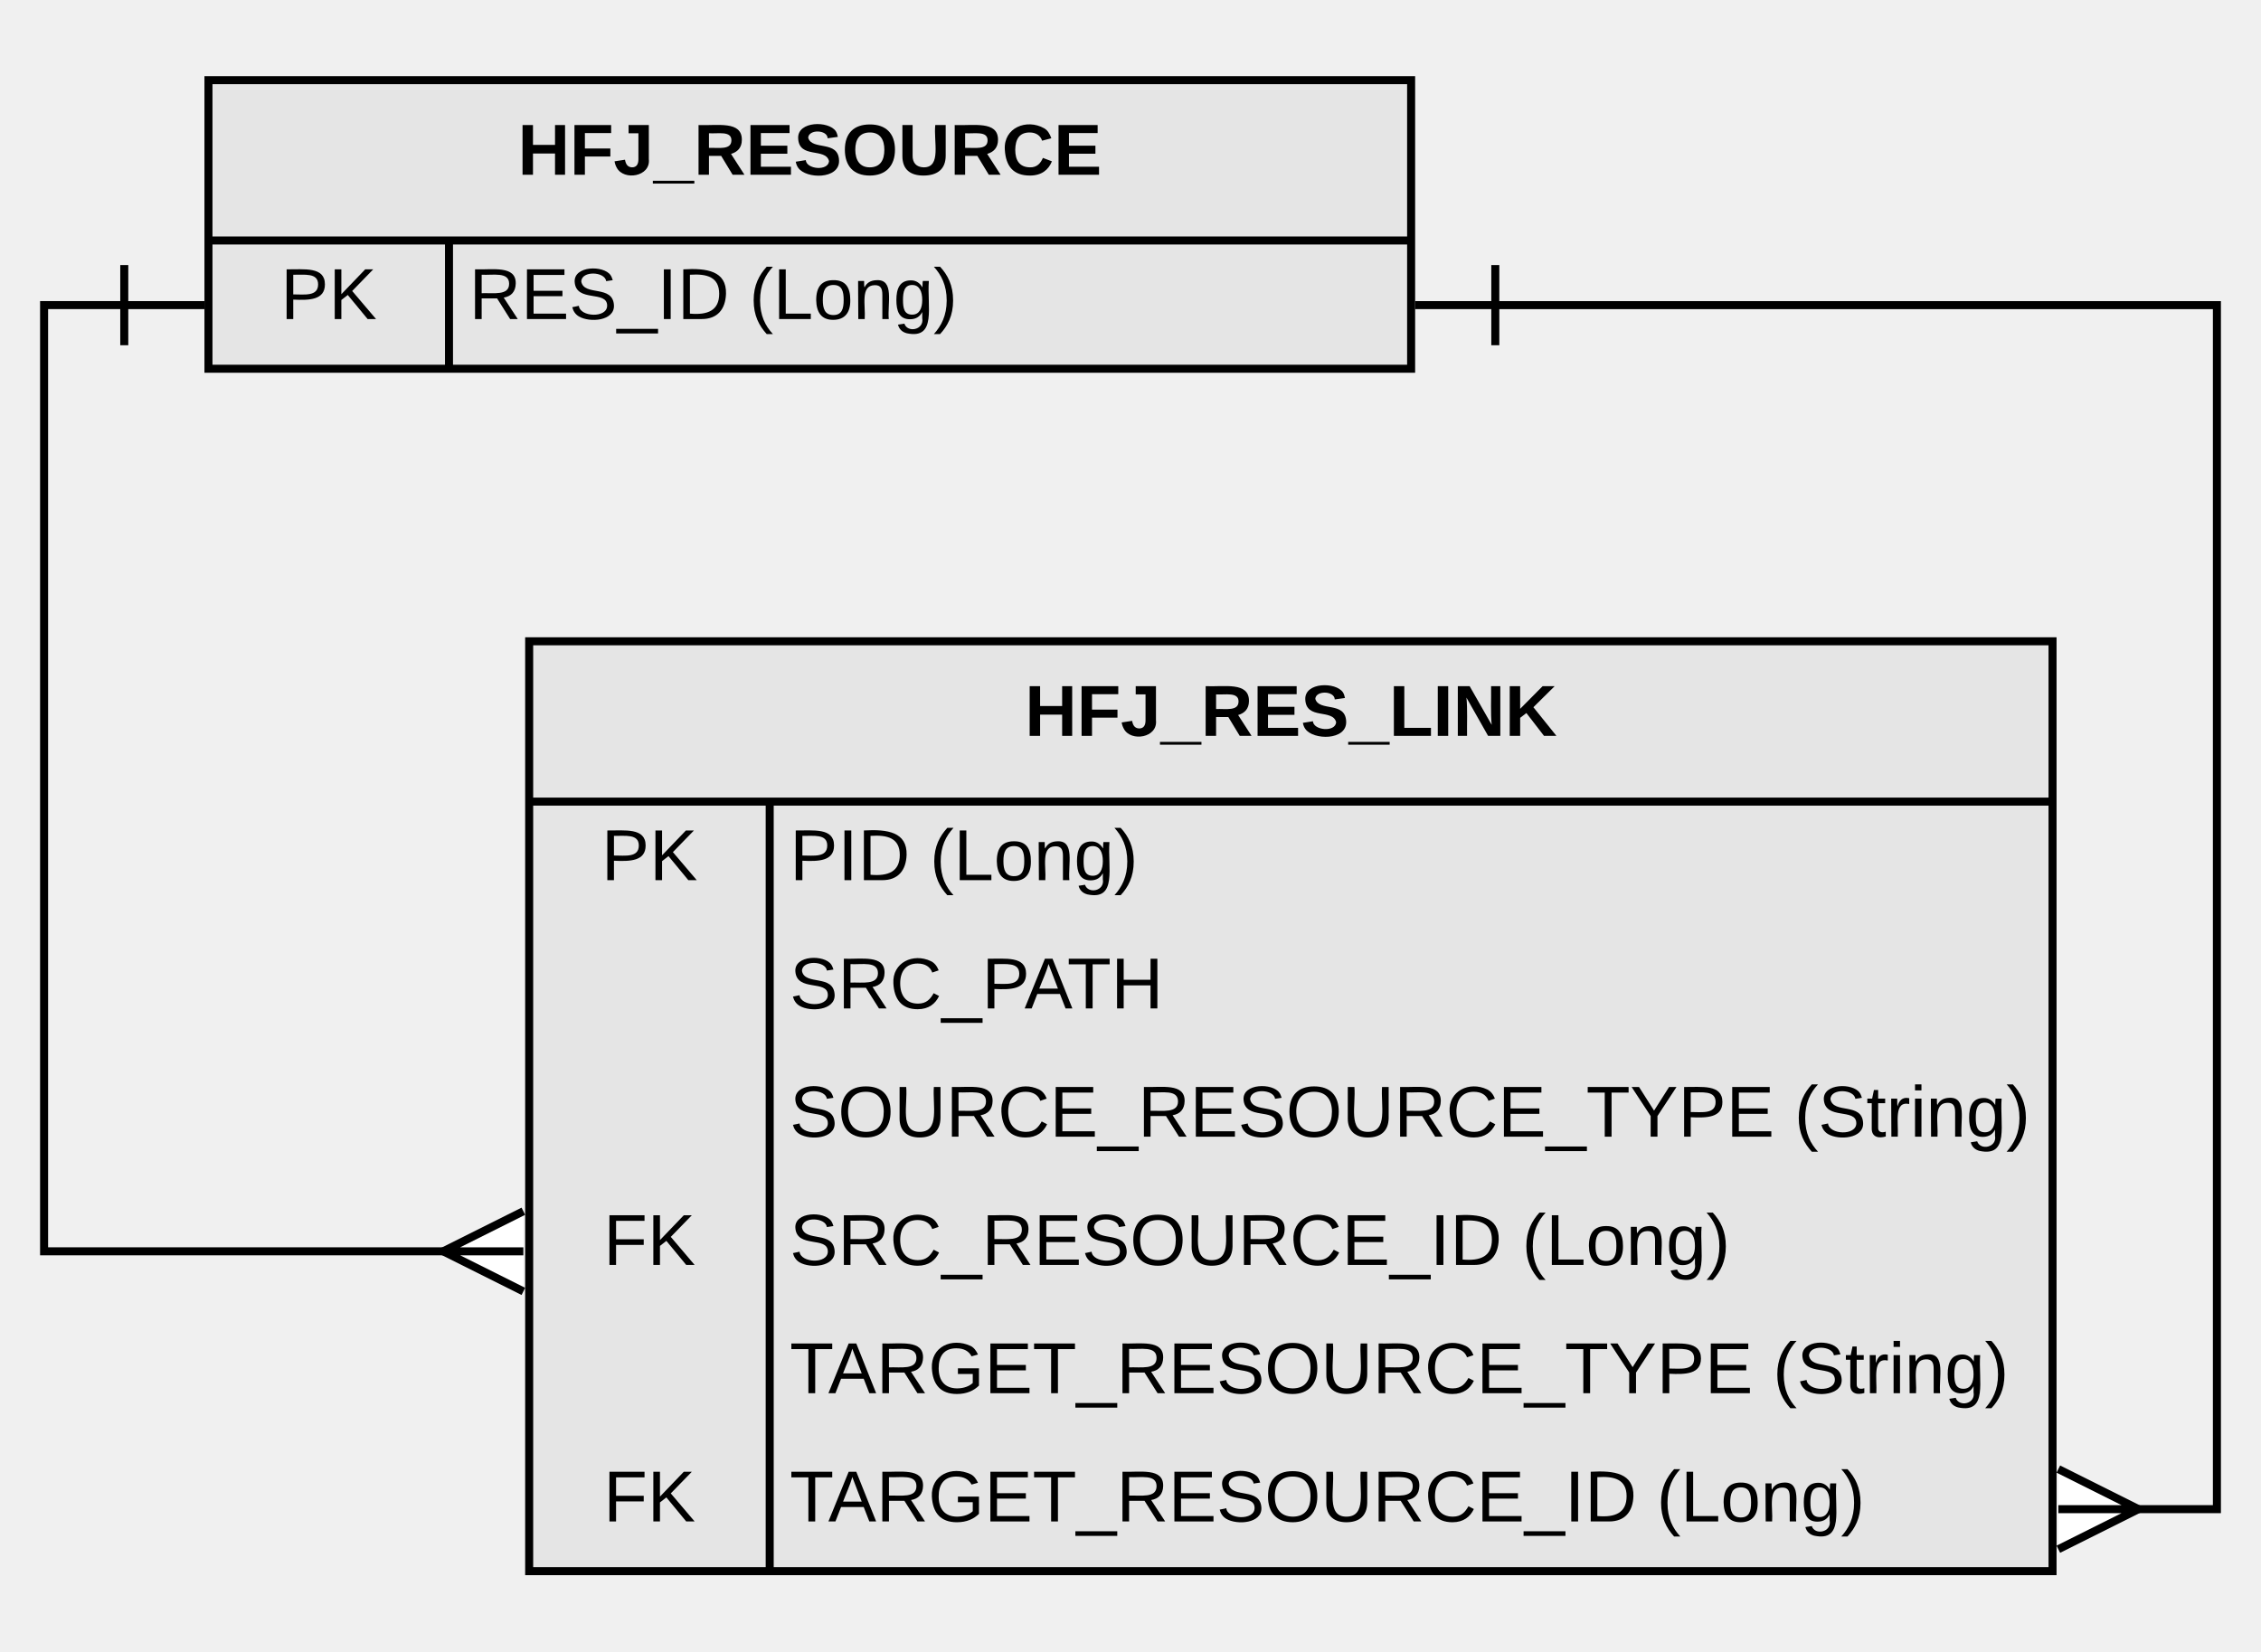
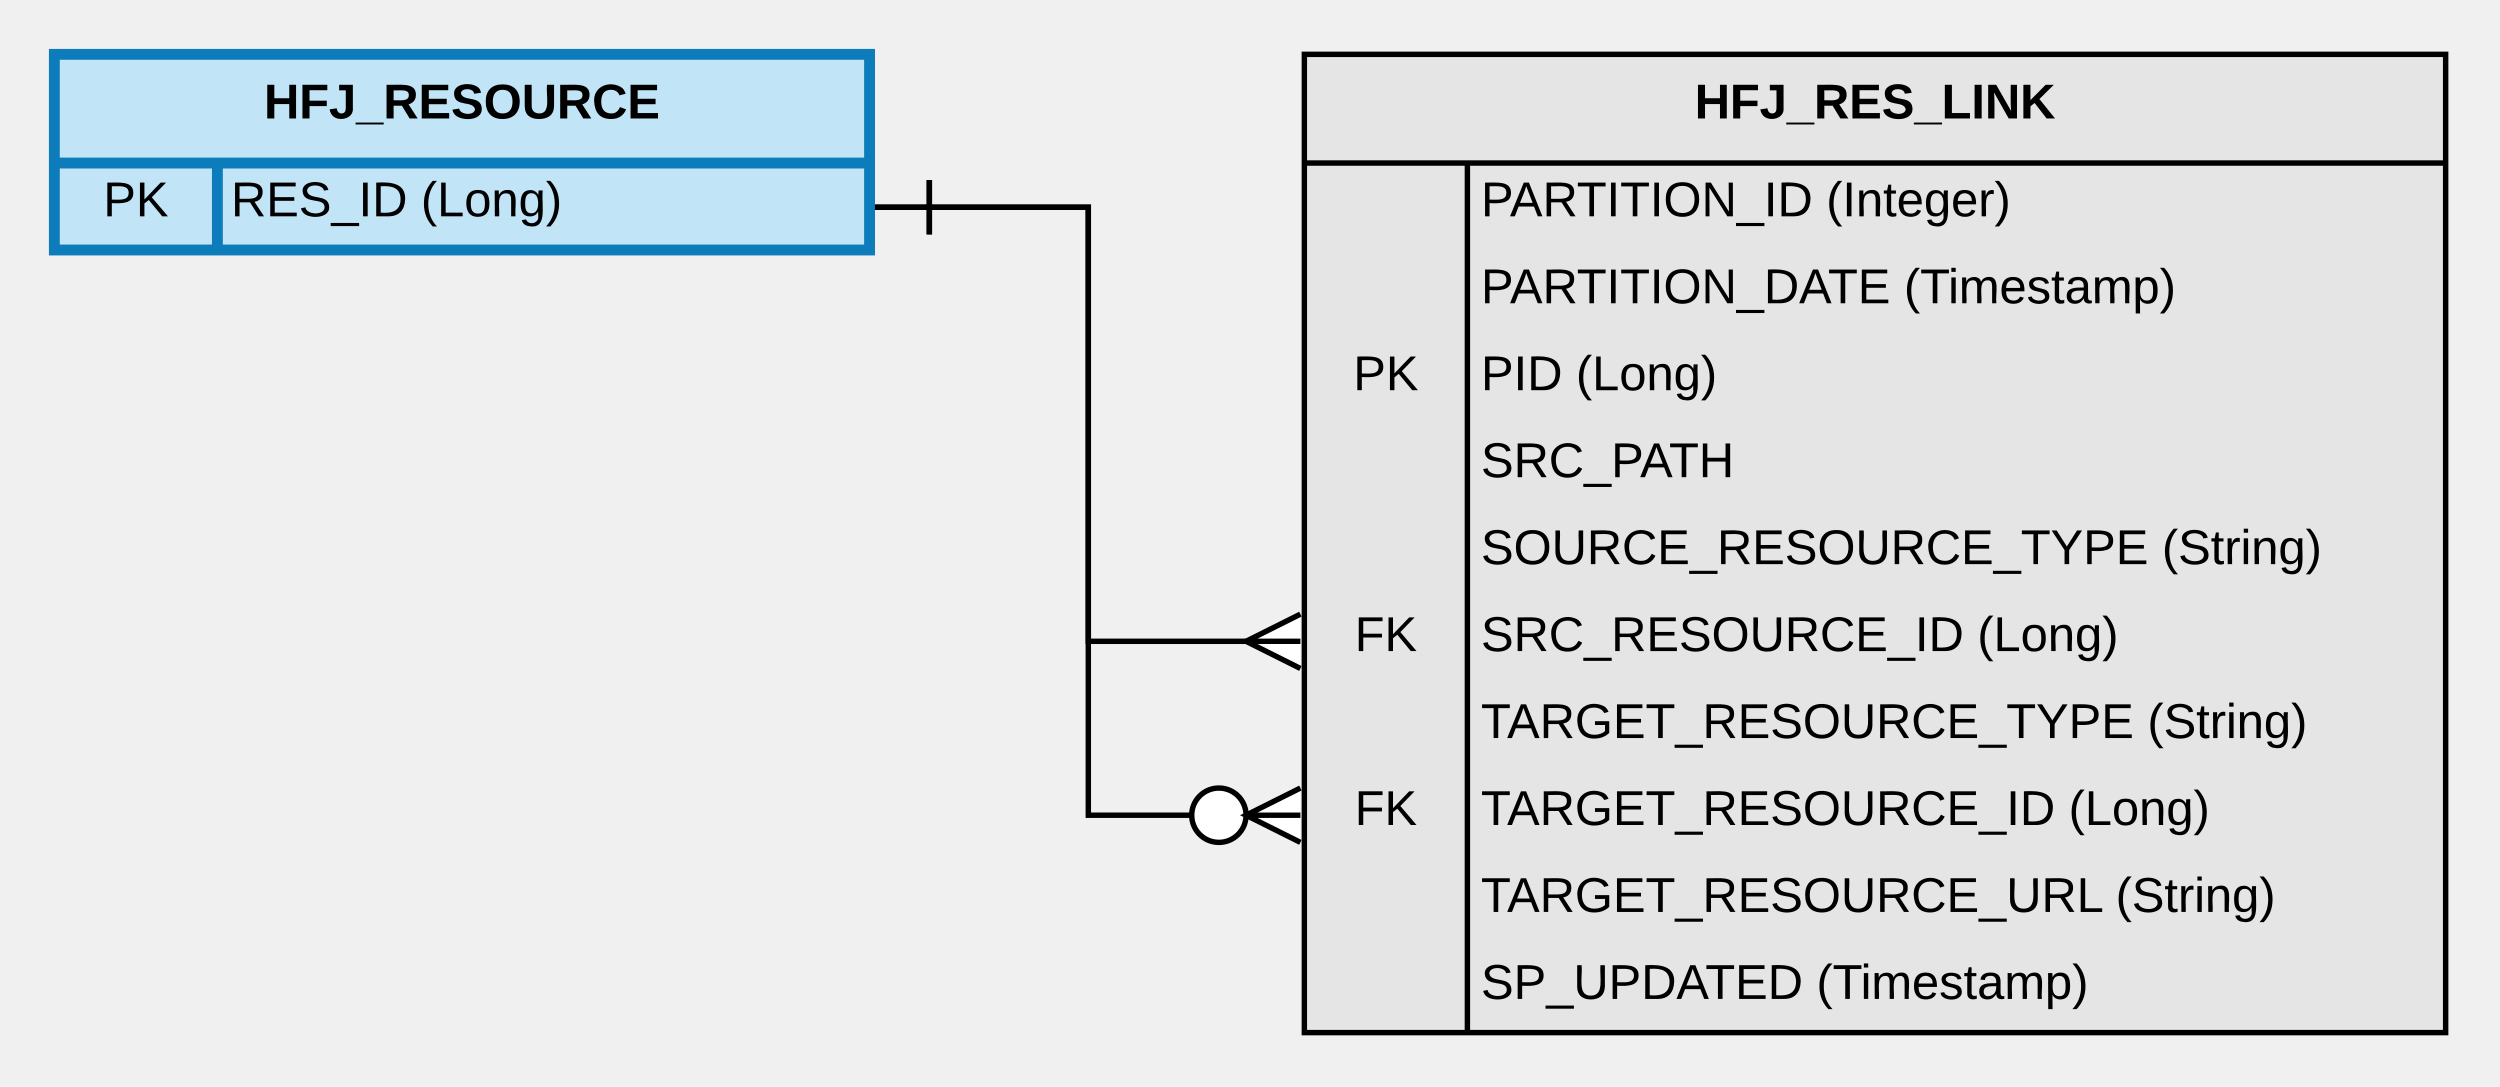
- <svg xmlns="http://www.w3.org/2000/svg" xmlns:ns1="lucid" xmlns:xlink="http://www.w3.org/1999/xlink" width="564" height="412">
-   <g transform="translate(-228 -240)" ns1:page-tab-id="nBqQybMt1J-_">
-     <path d="M280 260h300v72H280z" fill="#e5e5e5" />
-     <path d="M280 260h300v72H280zM280 300h300M340 300v32" stroke="#000" stroke-width="2" fill="none" />
+ <svg xmlns="http://www.w3.org/2000/svg" xmlns:ns1="lucid" xmlns:xlink="http://www.w3.org/1999/xlink" width="920" height="400">
+   <g transform="translate(-260 -240)" ns1:page-tab-id="nBqQybMt1J-_">
+     <path d="M280 260h300v72H280z" fill="#c1e4f7" />
+     <path d="M280 260h300v72H280zM280 300h300M340 300v32" stroke="#0c7cba" stroke-width="4" fill="none" />
    <use xlink:href="#a" transform="matrix(1,0,0,1,290,260) translate(67.15 23.6)" />
    <use xlink:href="#b" transform="matrix(1,0,0,1,285,302.5) translate(13 17.1)" />
    <use xlink:href="#c" transform="matrix(1,0,0,1,345,302.5) translate(0 17.1)" />
    <use xlink:href="#d" transform="matrix(1,0,0,1,345,302.5) translate(69.9 17.1)" />
-     <path d="M360 400h380v232H360z" fill="#e5e5e5" />
-     <path d="M360 400h380v232H360zM360 440h380M420 440v192" stroke="#000" stroke-width="2" fill="none" />
-     <use xlink:href="#e" transform="matrix(1,0,0,1,370,400) translate(113.65 23.6)" />
-     <use xlink:href="#b" transform="matrix(1,0,0,1,365,442.5) translate(13 17.1)" />
-     <use xlink:href="#f" transform="matrix(1,0,0,1,425,442.5) translate(0 17.1)" />
-     <use xlink:href="#d" transform="matrix(1,0,0,1,425,442.5) translate(34.95 17.1)" />
-     <use xlink:href="#g" transform="matrix(1,0,0,1,425,474.5) translate(0 17.1)" />
-     <use xlink:href="#h" transform="matrix(1,0,0,1,425,506.5) translate(0 17.1)" />
-     <use xlink:href="#i" transform="matrix(1,0,0,1,425,506.5) translate(250.6 17.1)" />
-     <use xlink:href="#j" transform="matrix(1,0,0,1,365,538.5) translate(13.525 17.1)" />
-     <use xlink:href="#k" transform="matrix(1,0,0,1,425,538.5) translate(0 17.1)" />
-     <use xlink:href="#l" transform="matrix(1,0,0,1,425,538.5) translate(182.65 17.1)" />
-     <use xlink:href="#m" transform="matrix(1,0,0,1,425,570.5) translate(0 17.1)" />
-     <use xlink:href="#i" transform="matrix(1,0,0,1,425,570.5) translate(245.25 17.1)" />
-     <use xlink:href="#j" transform="matrix(1,0,0,1,365,602.5) translate(13.525 17.1)" />
-     <use xlink:href="#n" transform="matrix(1,0,0,1,425,602.5) translate(0 17.1)" />
-     <use xlink:href="#l" transform="matrix(1,0,0,1,425,602.5) translate(216.25 17.1)" />
-     <path d="M340.18 552.2H239V316.12h20" stroke="#000" stroke-width="2" fill="none" />
-     <path d="M358.55 562.2l-20-10 20-10M358.55 552.2h-20M259 306.13v20M279 316.13h-20" stroke="#000" stroke-width="2" fill="#fff" />
-     <path d="M759.82 616.53H781v-300.4H601" stroke="#000" stroke-width="2" fill="none" />
-     <path d="M741.45 606.53l20 10-20 10M741.45 616.53h20M601 326.13v-20M581 316.13h20" stroke="#000" stroke-width="2" fill="#fff" />
+     <path d="M740 260h420v360H740z" fill="#e5e5e5" />
+     <path d="M740 260h420v360H740zM740 300h420M800 300v320" stroke="#000" stroke-width="2" fill="none" />
+     <use xlink:href="#e" transform="matrix(1,0,0,1,750,260) translate(133.65 23.6)" />
+     <use xlink:href="#f" transform="matrix(1,0,0,1,805,302.5) translate(0 17.1)" />
+     <use xlink:href="#g" transform="matrix(1,0,0,1,805,302.5) translate(127.05 17.1)" />
+     <use xlink:href="#h" transform="matrix(1,0,0,1,805,334.5) translate(0 17.1)" />
+     <use xlink:href="#i" transform="matrix(1,0,0,1,805,334.5) translate(155.65 17.1)" />
+     <use xlink:href="#b" transform="matrix(1,0,0,1,745,366.5) translate(13 17.1)" />
+     <use xlink:href="#j" transform="matrix(1,0,0,1,805,366.5) translate(0 17.1)" />
+     <use xlink:href="#d" transform="matrix(1,0,0,1,805,366.5) translate(34.95 17.1)" />
+     <use xlink:href="#k" transform="matrix(1,0,0,1,805,398.5) translate(0 17.1)" />
+     <use xlink:href="#l" transform="matrix(1,0,0,1,805,430.5) translate(0 17.1)" />
+     <use xlink:href="#m" transform="matrix(1,0,0,1,805,430.5) translate(250.6 17.1)" />
+     <use xlink:href="#n" transform="matrix(1,0,0,1,745,462.5) translate(13.525 17.1)" />
+     <use xlink:href="#o" transform="matrix(1,0,0,1,805,462.5) translate(0 17.1)" />
+     <use xlink:href="#p" transform="matrix(1,0,0,1,805,462.5) translate(182.65 17.1)" />
+     <use xlink:href="#q" transform="matrix(1,0,0,1,805,494.5) translate(0 17.1)" />
+     <use xlink:href="#m" transform="matrix(1,0,0,1,805,494.5) translate(245.25 17.1)" />
+     <use xlink:href="#n" transform="matrix(1,0,0,1,745,526.5) translate(13.525 17.1)" />
+     <use xlink:href="#r" transform="matrix(1,0,0,1,805,526.5) translate(0 17.1)" />
+     <use xlink:href="#p" transform="matrix(1,0,0,1,805,526.5) translate(216.25 17.1)" />
+     <use xlink:href="#s" transform="matrix(1,0,0,1,805,558.5) translate(0 17.1)" />
+     <use xlink:href="#m" transform="matrix(1,0,0,1,805,558.5) translate(233.55 17.1)" />
+     <use xlink:href="#t" transform="matrix(1,0,0,1,805,590.5) translate(0 17.1)" />
+     <use xlink:href="#i" transform="matrix(1,0,0,1,805,590.5) translate(123.45 17.1)" />
+     <path d="M720.18 476H660.5V316.27H602" stroke="#000" stroke-width="2" fill="none" />
+     <path d="M738.55 486l-20-10 20-10M738.55 476h-20M602 326.27v-20M582 316.27h20" stroke="#000" stroke-width="2" fill="#fff" />
+     <path d="M700 540h-39.5V316.27H602" stroke="#000" stroke-width="2" fill="none" />
+     <path d="M738.55 550l-20-10 20-10M738.55 540h-20M718.55 540c0 5.52-4.47 10-10 10-5.52 0-10-4.48-10-10s4.48-10 10-10c5.53 0 10 4.48 10 10M602 326.27v-20M582 316.27h20" stroke="#000" stroke-width="2" fill="#fff" />
    <defs>
-       <path d="M186 0v-106H76V0H24v-248h52v99h110v-99h50V0h-50" id="o" />
-       <path d="M76-208v77h127v40H76V0H24v-248h183v40H76" id="p" />
-       <path d="M176-78C186 10 51 31 16-35c-5-9-9-19-11-32l52-8c4 21 12 37 35 38 23 0 32-16 32-40v-130H75v-41h101v170" id="q" />
-       <path d="M-4 44V30h207v14H-4" id="r" />
-       <path d="M240-174c0 40-23 61-54 70L253 0h-59l-57-94H76V0H24v-248c93 4 217-23 216 74zM76-134c48-2 112 12 112-38 0-48-66-32-112-35v73" id="s" />
-       <path d="M24 0v-248h195v40H76v63h132v40H76v65h150V0H24" id="t" />
-       <path d="M169-182c-1-43-94-46-97-3 18 66 151 10 154 114 3 95-165 93-204 36-6-8-10-19-12-30l50-8c3 46 112 56 116 5-17-69-150-10-154-114-4-87 153-88 188-35 5 8 8 18 10 28" id="u" />
-       <path d="M140-251c80 0 125 45 125 126S219 4 139 4C58 4 15-44 15-125s44-126 125-126zm-1 214c52 0 73-35 73-88 0-50-21-86-72-86-52 0-73 35-73 86s22 88 72 88" id="v" />
-       <path d="M238-95c0 69-44 99-111 99C63 4 22-25 22-93v-155h51v151c-1 38 19 59 55 60 90 1 49-130 58-211h52v153" id="w" />
-       <path d="M67-125c0 53 21 87 73 88 37 1 54-22 65-47l45 17C233-25 199 4 140 4 58 4 20-42 15-125 8-235 124-281 211-232c18 10 29 29 36 50l-46 12c-8-25-30-41-62-41-52 0-71 34-72 86" id="x" />
+       <path d="M186 0v-106H76V0H24v-248h52v99h110v-99h50V0h-50" id="u" />
+       <path d="M76-208v77h127v40H76V0H24v-248h183v40H76" id="v" />
+       <path d="M176-78C186 10 51 31 16-35c-5-9-9-19-11-32l52-8c4 21 12 37 35 38 23 0 32-16 32-40v-130H75v-41h101v170" id="w" />
+       <path d="M-4 44V30h207v14H-4" id="x" />
+       <path d="M240-174c0 40-23 61-54 70L253 0h-59l-57-94H76V0H24v-248c93 4 217-23 216 74zM76-134c48-2 112 12 112-38 0-48-66-32-112-35v73" id="y" />
+       <path d="M24 0v-248h195v40H76v63h132v40H76v65h150V0H24" id="z" />
+       <path d="M169-182c-1-43-94-46-97-3 18 66 151 10 154 114 3 95-165 93-204 36-6-8-10-19-12-30l50-8c3 46 112 56 116 5-17-69-150-10-154-114-4-87 153-88 188-35 5 8 8 18 10 28" id="A" />
+       <path d="M140-251c80 0 125 45 125 126S219 4 139 4C58 4 15-44 15-125s44-126 125-126zm-1 214c52 0 73-35 73-88 0-50-21-86-72-86-52 0-73 35-73 86s22 88 72 88" id="B" />
+       <path d="M238-95c0 69-44 99-111 99C63 4 22-25 22-93v-155h51v151c-1 38 19 59 55 60 90 1 49-130 58-211h52v153" id="C" />
+       <path d="M67-125c0 53 21 87 73 88 37 1 54-22 65-47l45 17C233-25 199 4 140 4 58 4 20-42 15-125 8-235 124-281 211-232c18 10 29 29 36 50l-46 12c-8-25-30-41-62-41-52 0-71 34-72 86" id="D" />
      <g id="a">
-         <use transform="matrix(0.05,0,0,0.05,0,0)" xlink:href="#o" />
-         <use transform="matrix(0.05,0,0,0.05,12.95,0)" xlink:href="#p" />
-         <use transform="matrix(0.05,0,0,0.05,23.9,0)" xlink:href="#q" />
-         <use transform="matrix(0.05,0,0,0.05,33.9,0)" xlink:href="#r" />
-         <use transform="matrix(0.05,0,0,0.05,43.9,0)" xlink:href="#s" />
-         <use transform="matrix(0.05,0,0,0.05,56.85,0)" xlink:href="#t" />
-         <use transform="matrix(0.05,0,0,0.05,68.85,0)" xlink:href="#u" />
-         <use transform="matrix(0.05,0,0,0.05,80.85,0)" xlink:href="#v" />
-         <use transform="matrix(0.05,0,0,0.05,94.85,0)" xlink:href="#w" />
-         <use transform="matrix(0.05,0,0,0.05,107.8,0)" xlink:href="#s" />
-         <use transform="matrix(0.05,0,0,0.05,120.75,0)" xlink:href="#x" />
-         <use transform="matrix(0.05,0,0,0.05,133.7,0)" xlink:href="#t" />
-       </g>
-       <path d="M30-248c87 1 191-15 191 75 0 78-77 80-158 76V0H30v-248zm33 125c57 0 124 11 124-50 0-59-68-47-124-48v98" id="y" />
-       <path d="M194 0L95-120 63-95V0H30v-248h33v124l119-124h40L117-140 236 0h-42" id="z" />
+         <use transform="matrix(0.05,0,0,0.05,0,0)" xlink:href="#u" />
+         <use transform="matrix(0.05,0,0,0.05,12.95,0)" xlink:href="#v" />
+         <use transform="matrix(0.05,0,0,0.05,23.9,0)" xlink:href="#w" />
+         <use transform="matrix(0.05,0,0,0.05,33.9,0)" xlink:href="#x" />
+         <use transform="matrix(0.05,0,0,0.05,43.9,0)" xlink:href="#y" />
+         <use transform="matrix(0.05,0,0,0.05,56.85,0)" xlink:href="#z" />
+         <use transform="matrix(0.05,0,0,0.05,68.85,0)" xlink:href="#A" />
+         <use transform="matrix(0.05,0,0,0.05,80.85,0)" xlink:href="#B" />
+         <use transform="matrix(0.05,0,0,0.05,94.85,0)" xlink:href="#C" />
+         <use transform="matrix(0.05,0,0,0.05,107.8,0)" xlink:href="#y" />
+         <use transform="matrix(0.05,0,0,0.05,120.75,0)" xlink:href="#D" />
+         <use transform="matrix(0.05,0,0,0.05,133.7,0)" xlink:href="#z" />
+       </g>
+       <path d="M30-248c87 1 191-15 191 75 0 78-77 80-158 76V0H30v-248zm33 125c57 0 124 11 124-50 0-59-68-47-124-48v98" id="E" />
+       <path d="M194 0L95-120 63-95V0H30v-248h33v124l119-124h40L117-140 236 0h-42" id="F" />
      <g id="b">
-         <use transform="matrix(0.05,0,0,0.05,0,0)" xlink:href="#y" />
-         <use transform="matrix(0.05,0,0,0.05,12,0)" xlink:href="#z" />
-       </g>
-       <path d="M233-177c-1 41-23 64-60 70L243 0h-38l-65-103H63V0H30v-248c88 3 205-21 203 71zM63-129c60-2 137 13 137-47 0-61-80-42-137-45v92" id="A" />
-       <path d="M30 0v-248h187v28H63v79h144v27H63v87h162V0H30" id="B" />
-       <path d="M185-189c-5-48-123-54-124 2 14 75 158 14 163 119 3 78-121 87-175 55-17-10-28-26-33-46l33-7c5 56 141 63 141-1 0-78-155-14-162-118-5-82 145-84 179-34 5 7 8 16 11 25" id="C" />
-       <path d="M-5 72V49h209v23H-5" id="D" />
-       <path d="M33 0v-248h34V0H33" id="E" />
-       <path d="M30-248c118-7 216 8 213 122C240-48 200 0 122 0H30v-248zM63-27c89 8 146-16 146-99s-60-101-146-95v194" id="F" />
+         <use transform="matrix(0.05,0,0,0.05,0,0)" xlink:href="#E" />
+         <use transform="matrix(0.05,0,0,0.05,12,0)" xlink:href="#F" />
+       </g>
+       <path d="M233-177c-1 41-23 64-60 70L243 0h-38l-65-103H63V0H30v-248c88 3 205-21 203 71zM63-129c60-2 137 13 137-47 0-61-80-42-137-45v92" id="G" />
+       <path d="M30 0v-248h187v28H63v79h144v27H63v87h162V0H30" id="H" />
+       <path d="M185-189c-5-48-123-54-124 2 14 75 158 14 163 119 3 78-121 87-175 55-17-10-28-26-33-46l33-7c5 56 141 63 141-1 0-78-155-14-162-118-5-82 145-84 179-34 5 7 8 16 11 25" id="I" />
+       <path d="M-5 72V49h209v23H-5" id="J" />
+       <path d="M33 0v-248h34V0H33" id="K" />
+       <path d="M30-248c118-7 216 8 213 122C240-48 200 0 122 0H30v-248zM63-27c89 8 146-16 146-99s-60-101-146-95v194" id="L" />
      <g id="c">
-         <use transform="matrix(0.05,0,0,0.05,0,0)" xlink:href="#A" />
-         <use transform="matrix(0.05,0,0,0.05,12.95,0)" xlink:href="#B" />
-         <use transform="matrix(0.05,0,0,0.05,24.95,0)" xlink:href="#C" />
-         <use transform="matrix(0.05,0,0,0.05,36.95,0)" xlink:href="#D" />
+         <use transform="matrix(0.05,0,0,0.05,0,0)" xlink:href="#G" />
+         <use transform="matrix(0.05,0,0,0.05,12.95,0)" xlink:href="#H" />
+         <use transform="matrix(0.05,0,0,0.05,24.95,0)" xlink:href="#I" />
+         <use transform="matrix(0.05,0,0,0.05,36.95,0)" xlink:href="#J" />
+         <use transform="matrix(0.05,0,0,0.05,46.95,0)" xlink:href="#K" />
+         <use transform="matrix(0.05,0,0,0.05,51.95,0)" xlink:href="#L" />
+       </g>
+       <path d="M87 75C49 33 22-17 22-94c0-76 28-126 65-167h31c-38 41-64 92-64 168S80 34 118 75H87" id="M" />
+       <path d="M30 0v-248h33v221h125V0H30" id="N" />
+       <path d="M100-194c62-1 85 37 85 99 1 63-27 99-86 99S16-35 15-95c0-66 28-99 85-99zM99-20c44 1 53-31 53-75 0-43-8-75-51-75s-53 32-53 75 10 74 51 75" id="O" />
+       <path d="M117-194c89-4 53 116 60 194h-32v-121c0-31-8-49-39-48C34-167 62-67 57 0H25l-1-190h30c1 10-1 24 2 32 11-22 29-35 61-36" id="P" />
+       <path d="M177-190C167-65 218 103 67 71c-23-6-38-20-44-43l32-5c15 47 100 32 89-28v-30C133-14 115 1 83 1 29 1 15-40 15-95c0-56 16-97 71-98 29-1 48 16 59 35 1-10 0-23 2-32h30zM94-22c36 0 50-32 50-73 0-42-14-75-50-75-39 0-46 34-46 75s6 73 46 73" id="Q" />
+       <path d="M33-261c38 41 65 92 65 168S71 34 33 75H2C39 34 66-17 66-93S39-220 2-261h31" id="R" />
+       <g id="d">
+         <use transform="matrix(0.05,0,0,0.05,0,0)" xlink:href="#M" />
+         <use transform="matrix(0.05,0,0,0.05,5.95,0)" xlink:href="#N" />
+         <use transform="matrix(0.05,0,0,0.05,15.95,0)" xlink:href="#O" />
+         <use transform="matrix(0.05,0,0,0.05,25.95,0)" xlink:href="#P" />
+         <use transform="matrix(0.05,0,0,0.05,35.95,0)" xlink:href="#Q" />
+         <use transform="matrix(0.05,0,0,0.05,45.95,0)" xlink:href="#R" />
+       </g>
+       <path d="M24 0v-248h52v208h133V0H24" id="S" />
+       <path d="M24 0v-248h52V0H24" id="T" />
+       <path d="M175 0L67-191c6 58 2 128 3 191H24v-248h59L193-55c-6-58-2-129-3-193h46V0h-61" id="U" />
+       <path d="M195 0l-88-114-31 24V0H24v-248h52v113l112-113h60L142-143 257 0h-62" id="V" />
+       <g id="e">
+         <use transform="matrix(0.05,0,0,0.05,0,0)" xlink:href="#u" />
+         <use transform="matrix(0.05,0,0,0.05,12.95,0)" xlink:href="#v" />
+         <use transform="matrix(0.05,0,0,0.05,23.9,0)" xlink:href="#w" />
+         <use transform="matrix(0.05,0,0,0.05,33.9,0)" xlink:href="#x" />
+         <use transform="matrix(0.05,0,0,0.05,43.9,0)" xlink:href="#y" />
+         <use transform="matrix(0.05,0,0,0.05,56.85,0)" xlink:href="#z" />
+         <use transform="matrix(0.05,0,0,0.05,68.85,0)" xlink:href="#A" />
+         <use transform="matrix(0.05,0,0,0.05,80.85,0)" xlink:href="#x" />
+         <use transform="matrix(0.05,0,0,0.05,90.85,0)" xlink:href="#S" />
+         <use transform="matrix(0.05,0,0,0.05,101.8,0)" xlink:href="#T" />
+         <use transform="matrix(0.05,0,0,0.05,106.8,0)" xlink:href="#U" />
+         <use transform="matrix(0.05,0,0,0.05,119.75,0)" xlink:href="#V" />
+       </g>
+       <path d="M205 0l-28-72H64L36 0H1l101-248h38L239 0h-34zm-38-99l-47-123c-12 45-31 82-46 123h93" id="W" />
+       <path d="M127-220V0H93v-220H8v-28h204v28h-85" id="X" />
+       <path d="M140-251c81 0 123 46 123 126C263-46 219 4 140 4 59 4 17-45 17-125s42-126 123-126zm0 227c63 0 89-41 89-101s-29-99-89-99c-61 0-89 39-89 99S79-25 140-24" id="Y" />
+       <path d="M190 0L58-211 59 0H30v-248h39L202-35l-2-213h31V0h-41" id="Z" />
+       <g id="f">
+         <use transform="matrix(0.05,0,0,0.05,0,0)" xlink:href="#E" />
+         <use transform="matrix(0.05,0,0,0.05,10.65,0)" xlink:href="#W" />
+         <use transform="matrix(0.05,0,0,0.05,22.65,0)" xlink:href="#G" />
+         <use transform="matrix(0.05,0,0,0.05,35.25,0)" xlink:href="#X" />
+         <use transform="matrix(0.05,0,0,0.05,46.2,0)" xlink:href="#K" />
+         <use transform="matrix(0.05,0,0,0.05,51.2,0)" xlink:href="#X" />
+         <use transform="matrix(0.05,0,0,0.05,62.15,0)" xlink:href="#K" />
+         <use transform="matrix(0.05,0,0,0.05,67.15,0)" xlink:href="#Y" />
+         <use transform="matrix(0.05,0,0,0.05,81.15,0)" xlink:href="#Z" />
+         <use transform="matrix(0.05,0,0,0.05,94.1,0)" xlink:href="#J" />
+         <use transform="matrix(0.05,0,0,0.05,104.1,0)" xlink:href="#K" />
+         <use transform="matrix(0.05,0,0,0.05,109.1,0)" xlink:href="#L" />
+       </g>
+       <path d="M59-47c-2 24 18 29 38 22v24C64 9 27 4 27-40v-127H5v-23h24l9-43h21v43h35v23H59v120" id="aa" />
+       <path d="M100-194c63 0 86 42 84 106H49c0 40 14 67 53 68 26 1 43-12 49-29l28 8c-11 28-37 45-77 45C44 4 14-33 15-96c1-61 26-98 85-98zm52 81c6-60-76-77-97-28-3 7-6 17-6 28h103" id="ab" />
+       <path d="M114-163C36-179 61-72 57 0H25l-1-190h30c1 12-1 29 2 39 6-27 23-49 58-41v29" id="ac" />
+       <g id="g">
+         <use transform="matrix(0.05,0,0,0.05,0,0)" xlink:href="#M" />
+         <use transform="matrix(0.05,0,0,0.05,5.95,0)" xlink:href="#K" />
+         <use transform="matrix(0.05,0,0,0.05,10.95,0)" xlink:href="#P" />
+         <use transform="matrix(0.05,0,0,0.05,20.95,0)" xlink:href="#aa" />
+         <use transform="matrix(0.05,0,0,0.05,25.95,0)" xlink:href="#ab" />
+         <use transform="matrix(0.05,0,0,0.05,35.95,0)" xlink:href="#Q" />
+         <use transform="matrix(0.05,0,0,0.05,45.95,0)" xlink:href="#ab" />
+         <use transform="matrix(0.05,0,0,0.05,55.95,0)" xlink:href="#ac" />
+         <use transform="matrix(0.05,0,0,0.05,61.9,0)" xlink:href="#R" />
+       </g>
+       <g id="h">
+         <use transform="matrix(0.05,0,0,0.05,0,0)" xlink:href="#E" />
+         <use transform="matrix(0.05,0,0,0.05,10.65,0)" xlink:href="#W" />
+         <use transform="matrix(0.05,0,0,0.05,22.65,0)" xlink:href="#G" />
+         <use transform="matrix(0.05,0,0,0.05,35.25,0)" xlink:href="#X" />
+         <use transform="matrix(0.05,0,0,0.05,46.2,0)" xlink:href="#K" />
+         <use transform="matrix(0.05,0,0,0.05,51.2,0)" xlink:href="#X" />
+         <use transform="matrix(0.05,0,0,0.05,62.15,0)" xlink:href="#K" />
+         <use transform="matrix(0.05,0,0,0.05,67.15,0)" xlink:href="#Y" />
+         <use transform="matrix(0.05,0,0,0.05,81.15,0)" xlink:href="#Z" />
+         <use transform="matrix(0.05,0,0,0.05,94.1,0)" xlink:href="#J" />
+         <use transform="matrix(0.05,0,0,0.05,104.1,0)" xlink:href="#L" />
+         <use transform="matrix(0.05,0,0,0.05,117.05,0)" xlink:href="#W" />
+         <use transform="matrix(0.05,0,0,0.05,127.7,0)" xlink:href="#X" />
+         <use transform="matrix(0.05,0,0,0.05,138.65,0)" xlink:href="#H" />
+       </g>
+       <path d="M24-231v-30h32v30H24zM24 0v-190h32V0H24" id="ad" />
+       <path d="M210-169c-67 3-38 105-44 169h-31v-121c0-29-5-50-35-48C34-165 62-65 56 0H25l-1-190h30c1 10-1 24 2 32 10-44 99-50 107 0 11-21 27-35 58-36 85-2 47 119 55 194h-31v-121c0-29-5-49-35-48" id="ae" />
+       <path d="M135-143c-3-34-86-38-87 0 15 53 115 12 119 90S17 21 10-45l28-5c4 36 97 45 98 0-10-56-113-15-118-90-4-57 82-63 122-42 12 7 21 19 24 35" id="af" />
+       <path d="M141-36C126-15 110 5 73 4 37 3 15-17 15-53c-1-64 63-63 125-63 3-35-9-54-41-54-24 1-41 7-42 31l-33-3c5-37 33-52 76-52 45 0 72 20 72 64v82c-1 20 7 32 28 27v20c-31 9-61-2-59-35zM48-53c0 20 12 33 32 33 41-3 63-29 60-74-43 2-92-5-92 41" id="ag" />
+       <path d="M115-194c55 1 70 41 70 98S169 2 115 4C84 4 66-9 55-30l1 105H24l-1-265h31l2 30c10-21 28-34 59-34zm-8 174c40 0 45-34 45-75s-6-73-45-74c-42 0-51 32-51 76 0 43 10 73 51 73" id="ah" />
+       <g id="i">
+         <use transform="matrix(0.05,0,0,0.05,0,0)" xlink:href="#M" />
+         <use transform="matrix(0.05,0,0,0.05,5.95,0)" xlink:href="#X" />
+         <use transform="matrix(0.05,0,0,0.05,16.25,0)" xlink:href="#ad" />
+         <use transform="matrix(0.05,0,0,0.05,20.2,0)" xlink:href="#ae" />
+         <use transform="matrix(0.05,0,0,0.05,35.15,0)" xlink:href="#ab" />
+         <use transform="matrix(0.05,0,0,0.05,45.15,0)" xlink:href="#af" />
+         <use transform="matrix(0.05,0,0,0.05,54.15,0)" xlink:href="#aa" />
+         <use transform="matrix(0.05,0,0,0.05,59.15,0)" xlink:href="#ag" />
+         <use transform="matrix(0.05,0,0,0.05,69.15,0)" xlink:href="#ae" />
+         <use transform="matrix(0.05,0,0,0.05,84.1,0)" xlink:href="#ah" />
+         <use transform="matrix(0.05,0,0,0.05,94.1,0)" xlink:href="#R" />
+       </g>
+       <g id="j">
+         <use transform="matrix(0.05,0,0,0.05,0,0)" xlink:href="#E" />
+         <use transform="matrix(0.05,0,0,0.05,12,0)" xlink:href="#K" />
+         <use transform="matrix(0.05,0,0,0.05,17,0)" xlink:href="#L" />
+       </g>
+       <path d="M212-179c-10-28-35-45-73-45-59 0-87 40-87 99 0 60 29 101 89 101 43 0 62-24 78-52l27 14C228-24 195 4 139 4 59 4 22-46 18-125c-6-104 99-153 187-111 19 9 31 26 39 46" id="ai" />
+       <path d="M197 0v-115H63V0H30v-248h33v105h134v-105h34V0h-34" id="aj" />
+       <g id="k">
+         <use transform="matrix(0.05,0,0,0.05,0,0)" xlink:href="#I" />
+         <use transform="matrix(0.05,0,0,0.05,12,0)" xlink:href="#G" />
+         <use transform="matrix(0.05,0,0,0.05,24.95,0)" xlink:href="#ai" />
+         <use transform="matrix(0.05,0,0,0.05,37.9,0)" xlink:href="#J" />
+         <use transform="matrix(0.05,0,0,0.05,47.9,0)" xlink:href="#E" />
+         <use transform="matrix(0.05,0,0,0.05,58.55,0)" xlink:href="#W" />
+         <use transform="matrix(0.05,0,0,0.05,69.2,0)" xlink:href="#X" />
+         <use transform="matrix(0.05,0,0,0.05,80.15,0)" xlink:href="#aj" />
+       </g>
+       <path d="M232-93c-1 65-40 97-104 97C67 4 28-28 28-90v-158h33c8 89-33 224 67 224 102 0 64-133 71-224h33v155" id="ak" />
+       <path d="M137-103V0h-34v-103L8-248h37l75 118 75-118h37" id="al" />
+       <g id="l">
+         <use transform="matrix(0.05,0,0,0.05,0,0)" xlink:href="#I" />
+         <use transform="matrix(0.05,0,0,0.05,12,0)" xlink:href="#Y" />
+         <use transform="matrix(0.05,0,0,0.05,26,0)" xlink:href="#ak" />
+         <use transform="matrix(0.05,0,0,0.05,38.95,0)" xlink:href="#G" />
+         <use transform="matrix(0.05,0,0,0.05,51.9,0)" xlink:href="#ai" />
+         <use transform="matrix(0.05,0,0,0.05,64.85,0)" xlink:href="#H" />
+         <use transform="matrix(0.05,0,0,0.05,76.85,0)" xlink:href="#J" />
+         <use transform="matrix(0.05,0,0,0.05,86.85,0)" xlink:href="#G" />
+         <use transform="matrix(0.05,0,0,0.05,99.8,0)" xlink:href="#H" />
+         <use transform="matrix(0.05,0,0,0.05,111.8,0)" xlink:href="#I" />
+         <use transform="matrix(0.05,0,0,0.05,123.8,0)" xlink:href="#Y" />
+         <use transform="matrix(0.05,0,0,0.05,137.8,0)" xlink:href="#ak" />
+         <use transform="matrix(0.05,0,0,0.05,150.75,0)" xlink:href="#G" />
+         <use transform="matrix(0.05,0,0,0.05,163.7,0)" xlink:href="#ai" />
+         <use transform="matrix(0.05,0,0,0.05,176.65,0)" xlink:href="#H" />
+         <use transform="matrix(0.05,0,0,0.05,188.65,0)" xlink:href="#J" />
+         <use transform="matrix(0.05,0,0,0.05,198.65,0)" xlink:href="#X" />
+         <use transform="matrix(0.05,0,0,0.05,209.6,0)" xlink:href="#al" />
+         <use transform="matrix(0.05,0,0,0.05,221.6,0)" xlink:href="#E" />
+         <use transform="matrix(0.05,0,0,0.05,233.6,0)" xlink:href="#H" />
+       </g>
+       <g id="m">
+         <use transform="matrix(0.05,0,0,0.05,0,0)" xlink:href="#M" />
+         <use transform="matrix(0.05,0,0,0.05,5.95,0)" xlink:href="#I" />
+         <use transform="matrix(0.05,0,0,0.05,17.95,0)" xlink:href="#aa" />
+         <use transform="matrix(0.05,0,0,0.05,22.95,0)" xlink:href="#ac" />
+         <use transform="matrix(0.05,0,0,0.05,28.9,0)" xlink:href="#ad" />
+         <use transform="matrix(0.05,0,0,0.05,32.85,0)" xlink:href="#P" />
+         <use transform="matrix(0.05,0,0,0.05,42.85,0)" xlink:href="#Q" />
+         <use transform="matrix(0.05,0,0,0.05,52.85,0)" xlink:href="#R" />
+       </g>
+       <path d="M63-220v92h138v28H63V0H30v-248h175v28H63" id="am" />
+       <g id="n">
+         <use transform="matrix(0.05,0,0,0.05,0,0)" xlink:href="#am" />
+         <use transform="matrix(0.05,0,0,0.05,10.95,0)" xlink:href="#F" />
+       </g>
+       <g id="o">
+         <use transform="matrix(0.05,0,0,0.05,0,0)" xlink:href="#I" />
+         <use transform="matrix(0.05,0,0,0.05,12,0)" xlink:href="#G" />
+         <use transform="matrix(0.05,0,0,0.05,24.95,0)" xlink:href="#ai" />
+         <use transform="matrix(0.05,0,0,0.05,37.9,0)" xlink:href="#J" />
+         <use transform="matrix(0.05,0,0,0.05,47.9,0)" xlink:href="#G" />
+         <use transform="matrix(0.05,0,0,0.05,60.85,0)" xlink:href="#H" />
+         <use transform="matrix(0.05,0,0,0.05,72.85,0)" xlink:href="#I" />
+         <use transform="matrix(0.05,0,0,0.05,84.85,0)" xlink:href="#Y" />
+         <use transform="matrix(0.05,0,0,0.05,98.85,0)" xlink:href="#ak" />
+         <use transform="matrix(0.05,0,0,0.05,111.8,0)" xlink:href="#G" />
+         <use transform="matrix(0.05,0,0,0.05,124.75,0)" xlink:href="#ai" />
+         <use transform="matrix(0.05,0,0,0.05,137.7,0)" xlink:href="#H" />
+         <use transform="matrix(0.05,0,0,0.05,149.7,0)" xlink:href="#J" />
+         <use transform="matrix(0.05,0,0,0.05,159.7,0)" xlink:href="#K" />
+         <use transform="matrix(0.05,0,0,0.05,164.7,0)" xlink:href="#L" />
+       </g>
+       <g id="p">
+         <use transform="matrix(0.05,0,0,0.05,0,0)" xlink:href="#M" />
+         <use transform="matrix(0.05,0,0,0.05,5.95,0)" xlink:href="#N" />
+         <use transform="matrix(0.05,0,0,0.05,15.95,0)" xlink:href="#O" />
+         <use transform="matrix(0.05,0,0,0.05,25.95,0)" xlink:href="#P" />
+         <use transform="matrix(0.05,0,0,0.05,35.95,0)" xlink:href="#Q" />
+         <use transform="matrix(0.05,0,0,0.05,45.95,0)" xlink:href="#R" />
+       </g>
+       <path d="M143 4C61 4 22-44 18-125c-5-107 100-154 193-111 17 8 29 25 37 43l-32 9c-13-25-37-40-76-40-61 0-88 39-88 99 0 61 29 100 91 101 35 0 62-11 79-27v-45h-74v-28h105v86C228-13 192 4 143 4" id="an" />
+       <g id="q">
+         <use transform="matrix(0.05,0,0,0.05,0,0)" xlink:href="#X" />
+         <use transform="matrix(0.05,0,0,0.05,9.6,0)" xlink:href="#W" />
+         <use transform="matrix(0.05,0,0,0.05,21.6,0)" xlink:href="#G" />
+         <use transform="matrix(0.05,0,0,0.05,34.55,0)" xlink:href="#an" />
+         <use transform="matrix(0.05,0,0,0.05,48.55,0)" xlink:href="#H" />
+         <use transform="matrix(0.05,0,0,0.05,60.55,0)" xlink:href="#X" />
+         <use transform="matrix(0.05,0,0,0.05,71.5,0)" xlink:href="#J" />
+         <use transform="matrix(0.05,0,0,0.05,81.5,0)" xlink:href="#G" />
+         <use transform="matrix(0.05,0,0,0.05,94.45,0)" xlink:href="#H" />
+         <use transform="matrix(0.05,0,0,0.05,106.45,0)" xlink:href="#I" />
+         <use transform="matrix(0.05,0,0,0.05,118.45,0)" xlink:href="#Y" />
+         <use transform="matrix(0.05,0,0,0.05,132.45,0)" xlink:href="#ak" />
+         <use transform="matrix(0.05,0,0,0.05,145.4,0)" xlink:href="#G" />
+         <use transform="matrix(0.05,0,0,0.05,158.35,0)" xlink:href="#ai" />
+         <use transform="matrix(0.05,0,0,0.05,171.3,0)" xlink:href="#H" />
+         <use transform="matrix(0.05,0,0,0.05,183.3,0)" xlink:href="#J" />
+         <use transform="matrix(0.05,0,0,0.05,193.3,0)" xlink:href="#X" />
+         <use transform="matrix(0.05,0,0,0.05,204.25,0)" xlink:href="#al" />
+         <use transform="matrix(0.05,0,0,0.05,216.25,0)" xlink:href="#E" />
+         <use transform="matrix(0.05,0,0,0.05,228.25,0)" xlink:href="#H" />
+       </g>
+       <g id="r">
+         <use transform="matrix(0.05,0,0,0.05,0,0)" xlink:href="#X" />
+         <use transform="matrix(0.05,0,0,0.05,9.6,0)" xlink:href="#W" />
+         <use transform="matrix(0.05,0,0,0.05,21.6,0)" xlink:href="#G" />
+         <use transform="matrix(0.05,0,0,0.05,34.55,0)" xlink:href="#an" />
+         <use transform="matrix(0.05,0,0,0.05,48.55,0)" xlink:href="#H" />
+         <use transform="matrix(0.05,0,0,0.05,60.55,0)" xlink:href="#X" />
+         <use transform="matrix(0.05,0,0,0.05,71.5,0)" xlink:href="#J" />
+         <use transform="matrix(0.05,0,0,0.05,81.5,0)" xlink:href="#G" />
+         <use transform="matrix(0.05,0,0,0.05,94.45,0)" xlink:href="#H" />
+         <use transform="matrix(0.05,0,0,0.05,106.45,0)" xlink:href="#I" />
+         <use transform="matrix(0.05,0,0,0.05,118.45,0)" xlink:href="#Y" />
+         <use transform="matrix(0.05,0,0,0.05,132.45,0)" xlink:href="#ak" />
+         <use transform="matrix(0.05,0,0,0.05,145.4,0)" xlink:href="#G" />
+         <use transform="matrix(0.05,0,0,0.05,158.35,0)" xlink:href="#ai" />
+         <use transform="matrix(0.05,0,0,0.05,171.3,0)" xlink:href="#H" />
+         <use transform="matrix(0.05,0,0,0.05,183.3,0)" xlink:href="#J" />
+         <use transform="matrix(0.05,0,0,0.05,193.3,0)" xlink:href="#K" />
+         <use transform="matrix(0.05,0,0,0.05,198.3,0)" xlink:href="#L" />
+       </g>
+       <g id="s">
+         <use transform="matrix(0.05,0,0,0.05,0,0)" xlink:href="#X" />
+         <use transform="matrix(0.05,0,0,0.05,9.6,0)" xlink:href="#W" />
+         <use transform="matrix(0.05,0,0,0.05,21.6,0)" xlink:href="#G" />
+         <use transform="matrix(0.05,0,0,0.05,34.55,0)" xlink:href="#an" />
+         <use transform="matrix(0.05,0,0,0.05,48.55,0)" xlink:href="#H" />
+         <use transform="matrix(0.05,0,0,0.05,60.55,0)" xlink:href="#X" />
+         <use transform="matrix(0.05,0,0,0.05,71.5,0)" xlink:href="#J" />
+         <use transform="matrix(0.05,0,0,0.05,81.5,0)" xlink:href="#G" />
+         <use transform="matrix(0.05,0,0,0.05,94.45,0)" xlink:href="#H" />
+         <use transform="matrix(0.05,0,0,0.05,106.45,0)" xlink:href="#I" />
+         <use transform="matrix(0.05,0,0,0.05,118.45,0)" xlink:href="#Y" />
+         <use transform="matrix(0.05,0,0,0.05,132.45,0)" xlink:href="#ak" />
+         <use transform="matrix(0.05,0,0,0.05,145.4,0)" xlink:href="#G" />
+         <use transform="matrix(0.05,0,0,0.05,158.35,0)" xlink:href="#ai" />
+         <use transform="matrix(0.05,0,0,0.05,171.3,0)" xlink:href="#H" />
+         <use transform="matrix(0.05,0,0,0.05,183.3,0)" xlink:href="#J" />
+         <use transform="matrix(0.05,0,0,0.05,193.3,0)" xlink:href="#ak" />
+         <use transform="matrix(0.05,0,0,0.05,206.25,0)" xlink:href="#G" />
+         <use transform="matrix(0.05,0,0,0.05,219.2,0)" xlink:href="#N" />
+       </g>
+       <g id="t">
+         <use transform="matrix(0.05,0,0,0.05,0,0)" xlink:href="#I" />
+         <use transform="matrix(0.05,0,0,0.05,12,0)" xlink:href="#E" />
+         <use transform="matrix(0.05,0,0,0.05,24,0)" xlink:href="#J" />
+         <use transform="matrix(0.05,0,0,0.05,34,0)" xlink:href="#ak" />
        <use transform="matrix(0.05,0,0,0.05,46.95,0)" xlink:href="#E" />
-         <use transform="matrix(0.05,0,0,0.05,51.95,0)" xlink:href="#F" />
-       </g>
-       <path d="M87 75C49 33 22-17 22-94c0-76 28-126 65-167h31c-38 41-64 92-64 168S80 34 118 75H87" id="G" />
-       <path d="M30 0v-248h33v221h125V0H30" id="H" />
-       <path d="M100-194c62-1 85 37 85 99 1 63-27 99-86 99S16-35 15-95c0-66 28-99 85-99zM99-20c44 1 53-31 53-75 0-43-8-75-51-75s-53 32-53 75 10 74 51 75" id="I" />
-       <path d="M117-194c89-4 53 116 60 194h-32v-121c0-31-8-49-39-48C34-167 62-67 57 0H25l-1-190h30c1 10-1 24 2 32 11-22 29-35 61-36" id="J" />
-       <path d="M177-190C167-65 218 103 67 71c-23-6-38-20-44-43l32-5c15 47 100 32 89-28v-30C133-14 115 1 83 1 29 1 15-40 15-95c0-56 16-97 71-98 29-1 48 16 59 35 1-10 0-23 2-32h30zM94-22c36 0 50-32 50-73 0-42-14-75-50-75-39 0-46 34-46 75s6 73 46 73" id="K" />
-       <path d="M33-261c38 41 65 92 65 168S71 34 33 75H2C39 34 66-17 66-93S39-220 2-261h31" id="L" />
-       <g id="d">
-         <use transform="matrix(0.05,0,0,0.05,0,0)" xlink:href="#G" />
-         <use transform="matrix(0.05,0,0,0.05,5.95,0)" xlink:href="#H" />
-         <use transform="matrix(0.05,0,0,0.05,15.95,0)" xlink:href="#I" />
-         <use transform="matrix(0.05,0,0,0.05,25.95,0)" xlink:href="#J" />
-         <use transform="matrix(0.05,0,0,0.05,35.95,0)" xlink:href="#K" />
-         <use transform="matrix(0.05,0,0,0.05,45.95,0)" xlink:href="#L" />
-       </g>
-       <path d="M24 0v-248h52v208h133V0H24" id="M" />
-       <path d="M24 0v-248h52V0H24" id="N" />
-       <path d="M175 0L67-191c6 58 2 128 3 191H24v-248h59L193-55c-6-58-2-129-3-193h46V0h-61" id="O" />
-       <path d="M195 0l-88-114-31 24V0H24v-248h52v113l112-113h60L142-143 257 0h-62" id="P" />
-       <g id="e">
-         <use transform="matrix(0.05,0,0,0.05,0,0)" xlink:href="#o" />
-         <use transform="matrix(0.05,0,0,0.05,12.95,0)" xlink:href="#p" />
-         <use transform="matrix(0.05,0,0,0.05,23.9,0)" xlink:href="#q" />
-         <use transform="matrix(0.05,0,0,0.05,33.9,0)" xlink:href="#r" />
-         <use transform="matrix(0.05,0,0,0.05,43.9,0)" xlink:href="#s" />
-         <use transform="matrix(0.05,0,0,0.05,56.85,0)" xlink:href="#t" />
-         <use transform="matrix(0.05,0,0,0.05,68.85,0)" xlink:href="#u" />
-         <use transform="matrix(0.05,0,0,0.05,80.85,0)" xlink:href="#r" />
-         <use transform="matrix(0.05,0,0,0.05,90.85,0)" xlink:href="#M" />
-         <use transform="matrix(0.05,0,0,0.05,101.8,0)" xlink:href="#N" />
-         <use transform="matrix(0.05,0,0,0.05,106.8,0)" xlink:href="#O" />
-         <use transform="matrix(0.05,0,0,0.05,119.75,0)" xlink:href="#P" />
-       </g>
-       <g id="f">
-         <use transform="matrix(0.05,0,0,0.05,0,0)" xlink:href="#y" />
-         <use transform="matrix(0.05,0,0,0.05,12,0)" xlink:href="#E" />
-         <use transform="matrix(0.05,0,0,0.05,17,0)" xlink:href="#F" />
-       </g>
-       <path d="M212-179c-10-28-35-45-73-45-59 0-87 40-87 99 0 60 29 101 89 101 43 0 62-24 78-52l27 14C228-24 195 4 139 4 59 4 22-46 18-125c-6-104 99-153 187-111 19 9 31 26 39 46" id="Q" />
-       <path d="M205 0l-28-72H64L36 0H1l101-248h38L239 0h-34zm-38-99l-47-123c-12 45-31 82-46 123h93" id="R" />
-       <path d="M127-220V0H93v-220H8v-28h204v28h-85" id="S" />
-       <path d="M197 0v-115H63V0H30v-248h33v105h134v-105h34V0h-34" id="T" />
-       <g id="g">
-         <use transform="matrix(0.05,0,0,0.05,0,0)" xlink:href="#C" />
-         <use transform="matrix(0.05,0,0,0.05,12,0)" xlink:href="#A" />
-         <use transform="matrix(0.05,0,0,0.05,24.95,0)" xlink:href="#Q" />
-         <use transform="matrix(0.05,0,0,0.05,37.9,0)" xlink:href="#D" />
-         <use transform="matrix(0.05,0,0,0.05,47.9,0)" xlink:href="#y" />
-         <use transform="matrix(0.05,0,0,0.05,58.55,0)" xlink:href="#R" />
-         <use transform="matrix(0.05,0,0,0.05,69.2,0)" xlink:href="#S" />
-         <use transform="matrix(0.05,0,0,0.05,80.15,0)" xlink:href="#T" />
-       </g>
-       <path d="M140-251c81 0 123 46 123 126C263-46 219 4 140 4 59 4 17-45 17-125s42-126 123-126zm0 227c63 0 89-41 89-101s-29-99-89-99c-61 0-89 39-89 99S79-25 140-24" id="U" />
-       <path d="M232-93c-1 65-40 97-104 97C67 4 28-28 28-90v-158h33c8 89-33 224 67 224 102 0 64-133 71-224h33v155" id="V" />
-       <path d="M137-103V0h-34v-103L8-248h37l75 118 75-118h37" id="W" />
-       <g id="h">
-         <use transform="matrix(0.05,0,0,0.05,0,0)" xlink:href="#C" />
-         <use transform="matrix(0.05,0,0,0.05,12,0)" xlink:href="#U" />
-         <use transform="matrix(0.05,0,0,0.05,26,0)" xlink:href="#V" />
-         <use transform="matrix(0.05,0,0,0.05,38.95,0)" xlink:href="#A" />
-         <use transform="matrix(0.05,0,0,0.05,51.9,0)" xlink:href="#Q" />
-         <use transform="matrix(0.05,0,0,0.05,64.85,0)" xlink:href="#B" />
-         <use transform="matrix(0.05,0,0,0.05,76.85,0)" xlink:href="#D" />
-         <use transform="matrix(0.05,0,0,0.05,86.85,0)" xlink:href="#A" />
-         <use transform="matrix(0.05,0,0,0.05,99.8,0)" xlink:href="#B" />
-         <use transform="matrix(0.05,0,0,0.05,111.8,0)" xlink:href="#C" />
-         <use transform="matrix(0.05,0,0,0.05,123.8,0)" xlink:href="#U" />
-         <use transform="matrix(0.05,0,0,0.05,137.8,0)" xlink:href="#V" />
-         <use transform="matrix(0.05,0,0,0.05,150.75,0)" xlink:href="#A" />
-         <use transform="matrix(0.05,0,0,0.05,163.7,0)" xlink:href="#Q" />
-         <use transform="matrix(0.05,0,0,0.05,176.65,0)" xlink:href="#B" />
-         <use transform="matrix(0.05,0,0,0.05,188.65,0)" xlink:href="#D" />
-         <use transform="matrix(0.05,0,0,0.05,198.65,0)" xlink:href="#S" />
-         <use transform="matrix(0.05,0,0,0.05,209.6,0)" xlink:href="#W" />
-         <use transform="matrix(0.05,0,0,0.05,221.6,0)" xlink:href="#y" />
-         <use transform="matrix(0.05,0,0,0.05,233.6,0)" xlink:href="#B" />
-       </g>
-       <path d="M59-47c-2 24 18 29 38 22v24C64 9 27 4 27-40v-127H5v-23h24l9-43h21v43h35v23H59v120" id="X" />
-       <path d="M114-163C36-179 61-72 57 0H25l-1-190h30c1 12-1 29 2 39 6-27 23-49 58-41v29" id="Y" />
-       <path d="M24-231v-30h32v30H24zM24 0v-190h32V0H24" id="Z" />
-       <g id="i">
-         <use transform="matrix(0.05,0,0,0.05,0,0)" xlink:href="#G" />
-         <use transform="matrix(0.05,0,0,0.05,5.95,0)" xlink:href="#C" />
-         <use transform="matrix(0.05,0,0,0.05,17.95,0)" xlink:href="#X" />
-         <use transform="matrix(0.05,0,0,0.05,22.95,0)" xlink:href="#Y" />
-         <use transform="matrix(0.05,0,0,0.05,28.9,0)" xlink:href="#Z" />
-         <use transform="matrix(0.05,0,0,0.05,32.85,0)" xlink:href="#J" />
-         <use transform="matrix(0.05,0,0,0.05,42.85,0)" xlink:href="#K" />
-         <use transform="matrix(0.05,0,0,0.05,52.85,0)" xlink:href="#L" />
-       </g>
-       <path d="M63-220v92h138v28H63V0H30v-248h175v28H63" id="aa" />
-       <g id="j">
-         <use transform="matrix(0.05,0,0,0.05,0,0)" xlink:href="#aa" />
-         <use transform="matrix(0.05,0,0,0.05,10.95,0)" xlink:href="#z" />
-       </g>
-       <g id="k">
-         <use transform="matrix(0.05,0,0,0.05,0,0)" xlink:href="#C" />
-         <use transform="matrix(0.05,0,0,0.05,12,0)" xlink:href="#A" />
-         <use transform="matrix(0.05,0,0,0.05,24.95,0)" xlink:href="#Q" />
-         <use transform="matrix(0.05,0,0,0.05,37.9,0)" xlink:href="#D" />
-         <use transform="matrix(0.05,0,0,0.05,47.9,0)" xlink:href="#A" />
-         <use transform="matrix(0.05,0,0,0.05,60.85,0)" xlink:href="#B" />
-         <use transform="matrix(0.05,0,0,0.05,72.85,0)" xlink:href="#C" />
-         <use transform="matrix(0.05,0,0,0.05,84.85,0)" xlink:href="#U" />
-         <use transform="matrix(0.05,0,0,0.05,98.85,0)" xlink:href="#V" />
-         <use transform="matrix(0.05,0,0,0.05,111.8,0)" xlink:href="#A" />
-         <use transform="matrix(0.05,0,0,0.05,124.75,0)" xlink:href="#Q" />
-         <use transform="matrix(0.05,0,0,0.05,137.7,0)" xlink:href="#B" />
-         <use transform="matrix(0.05,0,0,0.05,149.7,0)" xlink:href="#D" />
-         <use transform="matrix(0.05,0,0,0.05,159.7,0)" xlink:href="#E" />
-         <use transform="matrix(0.05,0,0,0.05,164.7,0)" xlink:href="#F" />
-       </g>
-       <g id="l">
-         <use transform="matrix(0.05,0,0,0.05,0,0)" xlink:href="#G" />
-         <use transform="matrix(0.05,0,0,0.05,5.95,0)" xlink:href="#H" />
-         <use transform="matrix(0.05,0,0,0.05,15.95,0)" xlink:href="#I" />
-         <use transform="matrix(0.05,0,0,0.05,25.95,0)" xlink:href="#J" />
-         <use transform="matrix(0.05,0,0,0.05,35.95,0)" xlink:href="#K" />
-         <use transform="matrix(0.05,0,0,0.05,45.95,0)" xlink:href="#L" />
-       </g>
-       <path d="M143 4C61 4 22-44 18-125c-5-107 100-154 193-111 17 8 29 25 37 43l-32 9c-13-25-37-40-76-40-61 0-88 39-88 99 0 61 29 100 91 101 35 0 62-11 79-27v-45h-74v-28h105v86C228-13 192 4 143 4" id="ab" />
-       <g id="m">
-         <use transform="matrix(0.05,0,0,0.05,0,0)" xlink:href="#S" />
-         <use transform="matrix(0.05,0,0,0.05,9.6,0)" xlink:href="#R" />
-         <use transform="matrix(0.05,0,0,0.05,21.6,0)" xlink:href="#A" />
-         <use transform="matrix(0.05,0,0,0.05,34.55,0)" xlink:href="#ab" />
-         <use transform="matrix(0.05,0,0,0.05,48.55,0)" xlink:href="#B" />
-         <use transform="matrix(0.05,0,0,0.05,60.55,0)" xlink:href="#S" />
-         <use transform="matrix(0.05,0,0,0.05,71.5,0)" xlink:href="#D" />
-         <use transform="matrix(0.05,0,0,0.05,81.5,0)" xlink:href="#A" />
-         <use transform="matrix(0.05,0,0,0.05,94.45,0)" xlink:href="#B" />
-         <use transform="matrix(0.05,0,0,0.05,106.45,0)" xlink:href="#C" />
-         <use transform="matrix(0.05,0,0,0.05,118.45,0)" xlink:href="#U" />
-         <use transform="matrix(0.05,0,0,0.05,132.45,0)" xlink:href="#V" />
-         <use transform="matrix(0.05,0,0,0.05,145.4,0)" xlink:href="#A" />
-         <use transform="matrix(0.05,0,0,0.05,158.35,0)" xlink:href="#Q" />
-         <use transform="matrix(0.05,0,0,0.05,171.3,0)" xlink:href="#B" />
-         <use transform="matrix(0.05,0,0,0.05,183.3,0)" xlink:href="#D" />
-         <use transform="matrix(0.05,0,0,0.05,193.3,0)" xlink:href="#S" />
-         <use transform="matrix(0.05,0,0,0.05,204.25,0)" xlink:href="#W" />
-         <use transform="matrix(0.05,0,0,0.05,216.25,0)" xlink:href="#y" />
-         <use transform="matrix(0.05,0,0,0.05,228.25,0)" xlink:href="#B" />
-       </g>
-       <g id="n">
-         <use transform="matrix(0.05,0,0,0.05,0,0)" xlink:href="#S" />
-         <use transform="matrix(0.05,0,0,0.05,9.6,0)" xlink:href="#R" />
-         <use transform="matrix(0.05,0,0,0.05,21.6,0)" xlink:href="#A" />
-         <use transform="matrix(0.05,0,0,0.05,34.55,0)" xlink:href="#ab" />
-         <use transform="matrix(0.05,0,0,0.05,48.55,0)" xlink:href="#B" />
-         <use transform="matrix(0.05,0,0,0.05,60.55,0)" xlink:href="#S" />
-         <use transform="matrix(0.05,0,0,0.05,71.5,0)" xlink:href="#D" />
-         <use transform="matrix(0.05,0,0,0.05,81.5,0)" xlink:href="#A" />
-         <use transform="matrix(0.05,0,0,0.05,94.45,0)" xlink:href="#B" />
-         <use transform="matrix(0.05,0,0,0.05,106.45,0)" xlink:href="#C" />
-         <use transform="matrix(0.05,0,0,0.05,118.45,0)" xlink:href="#U" />
-         <use transform="matrix(0.05,0,0,0.05,132.45,0)" xlink:href="#V" />
-         <use transform="matrix(0.05,0,0,0.05,145.4,0)" xlink:href="#A" />
-         <use transform="matrix(0.05,0,0,0.05,158.35,0)" xlink:href="#Q" />
-         <use transform="matrix(0.05,0,0,0.05,171.3,0)" xlink:href="#B" />
-         <use transform="matrix(0.05,0,0,0.05,183.3,0)" xlink:href="#D" />
-         <use transform="matrix(0.05,0,0,0.05,193.3,0)" xlink:href="#E" />
-         <use transform="matrix(0.05,0,0,0.05,198.3,0)" xlink:href="#F" />
+         <use transform="matrix(0.05,0,0,0.05,58.95,0)" xlink:href="#L" />
+         <use transform="matrix(0.05,0,0,0.05,71.9,0)" xlink:href="#W" />
+         <use transform="matrix(0.05,0,0,0.05,82.55,0)" xlink:href="#X" />
+         <use transform="matrix(0.05,0,0,0.05,93.5,0)" xlink:href="#H" />
+         <use transform="matrix(0.05,0,0,0.05,105.5,0)" xlink:href="#L" />
      </g>
    </defs>
  </g>
</svg>
